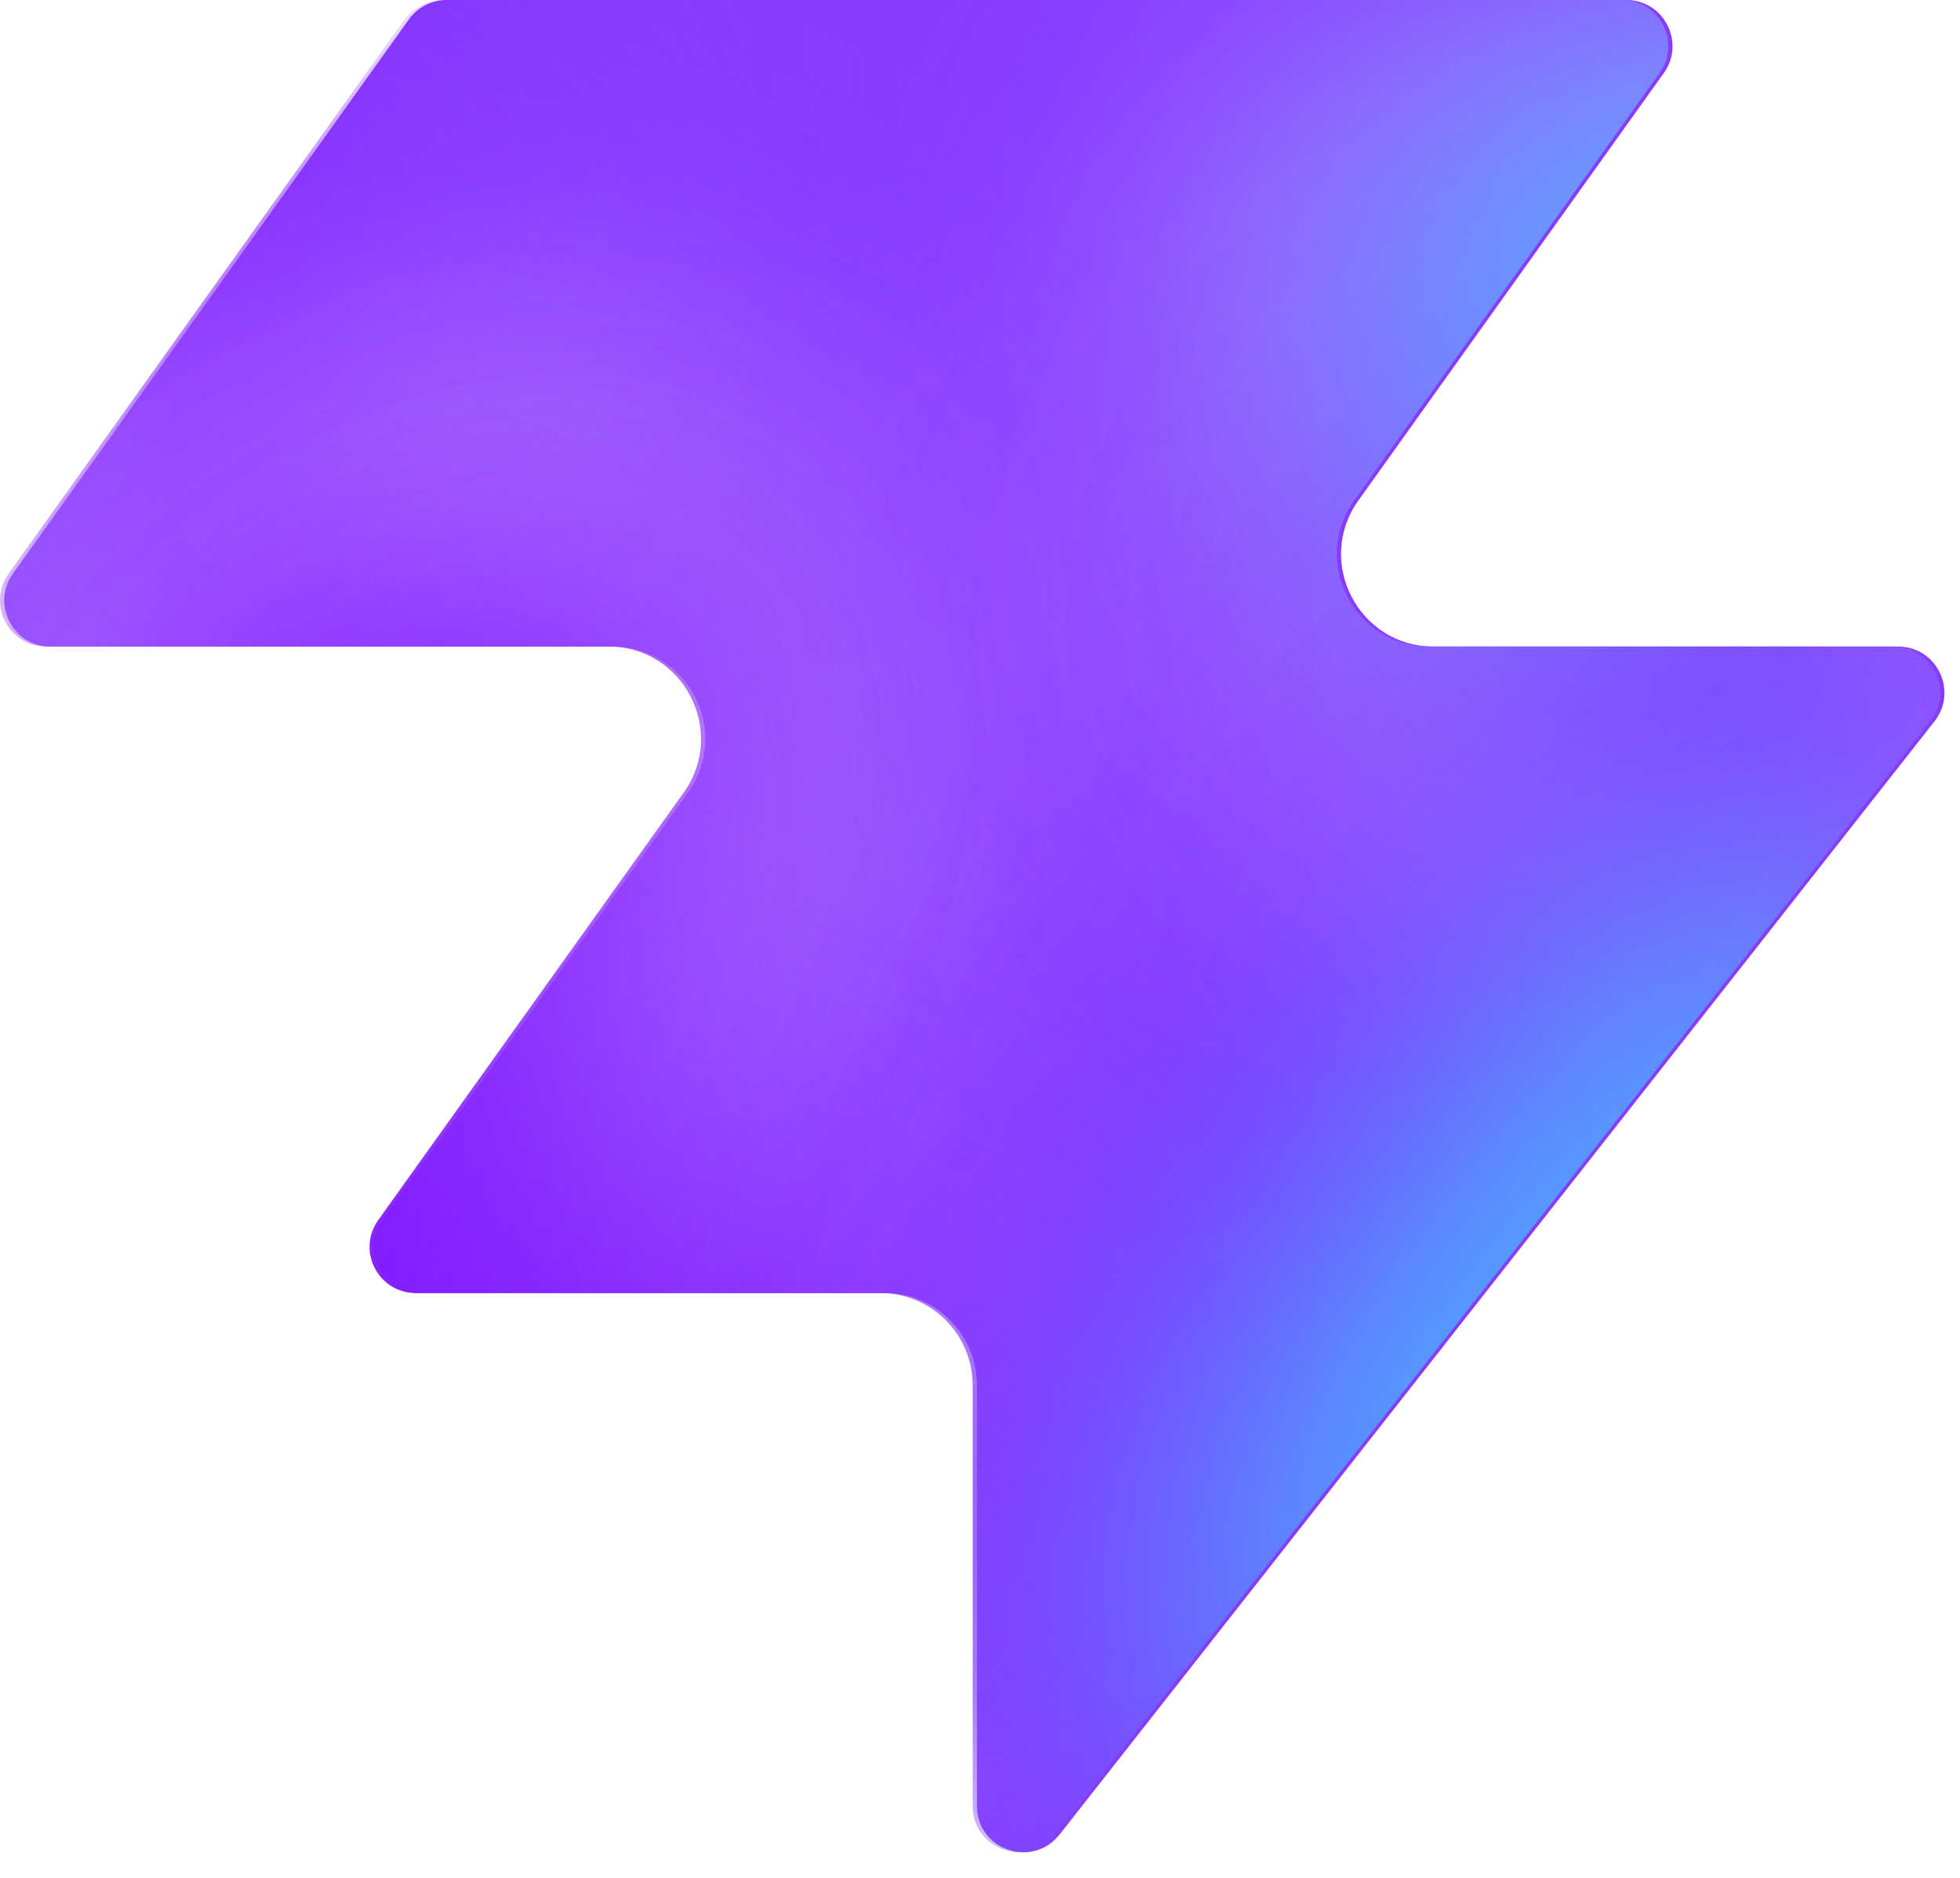
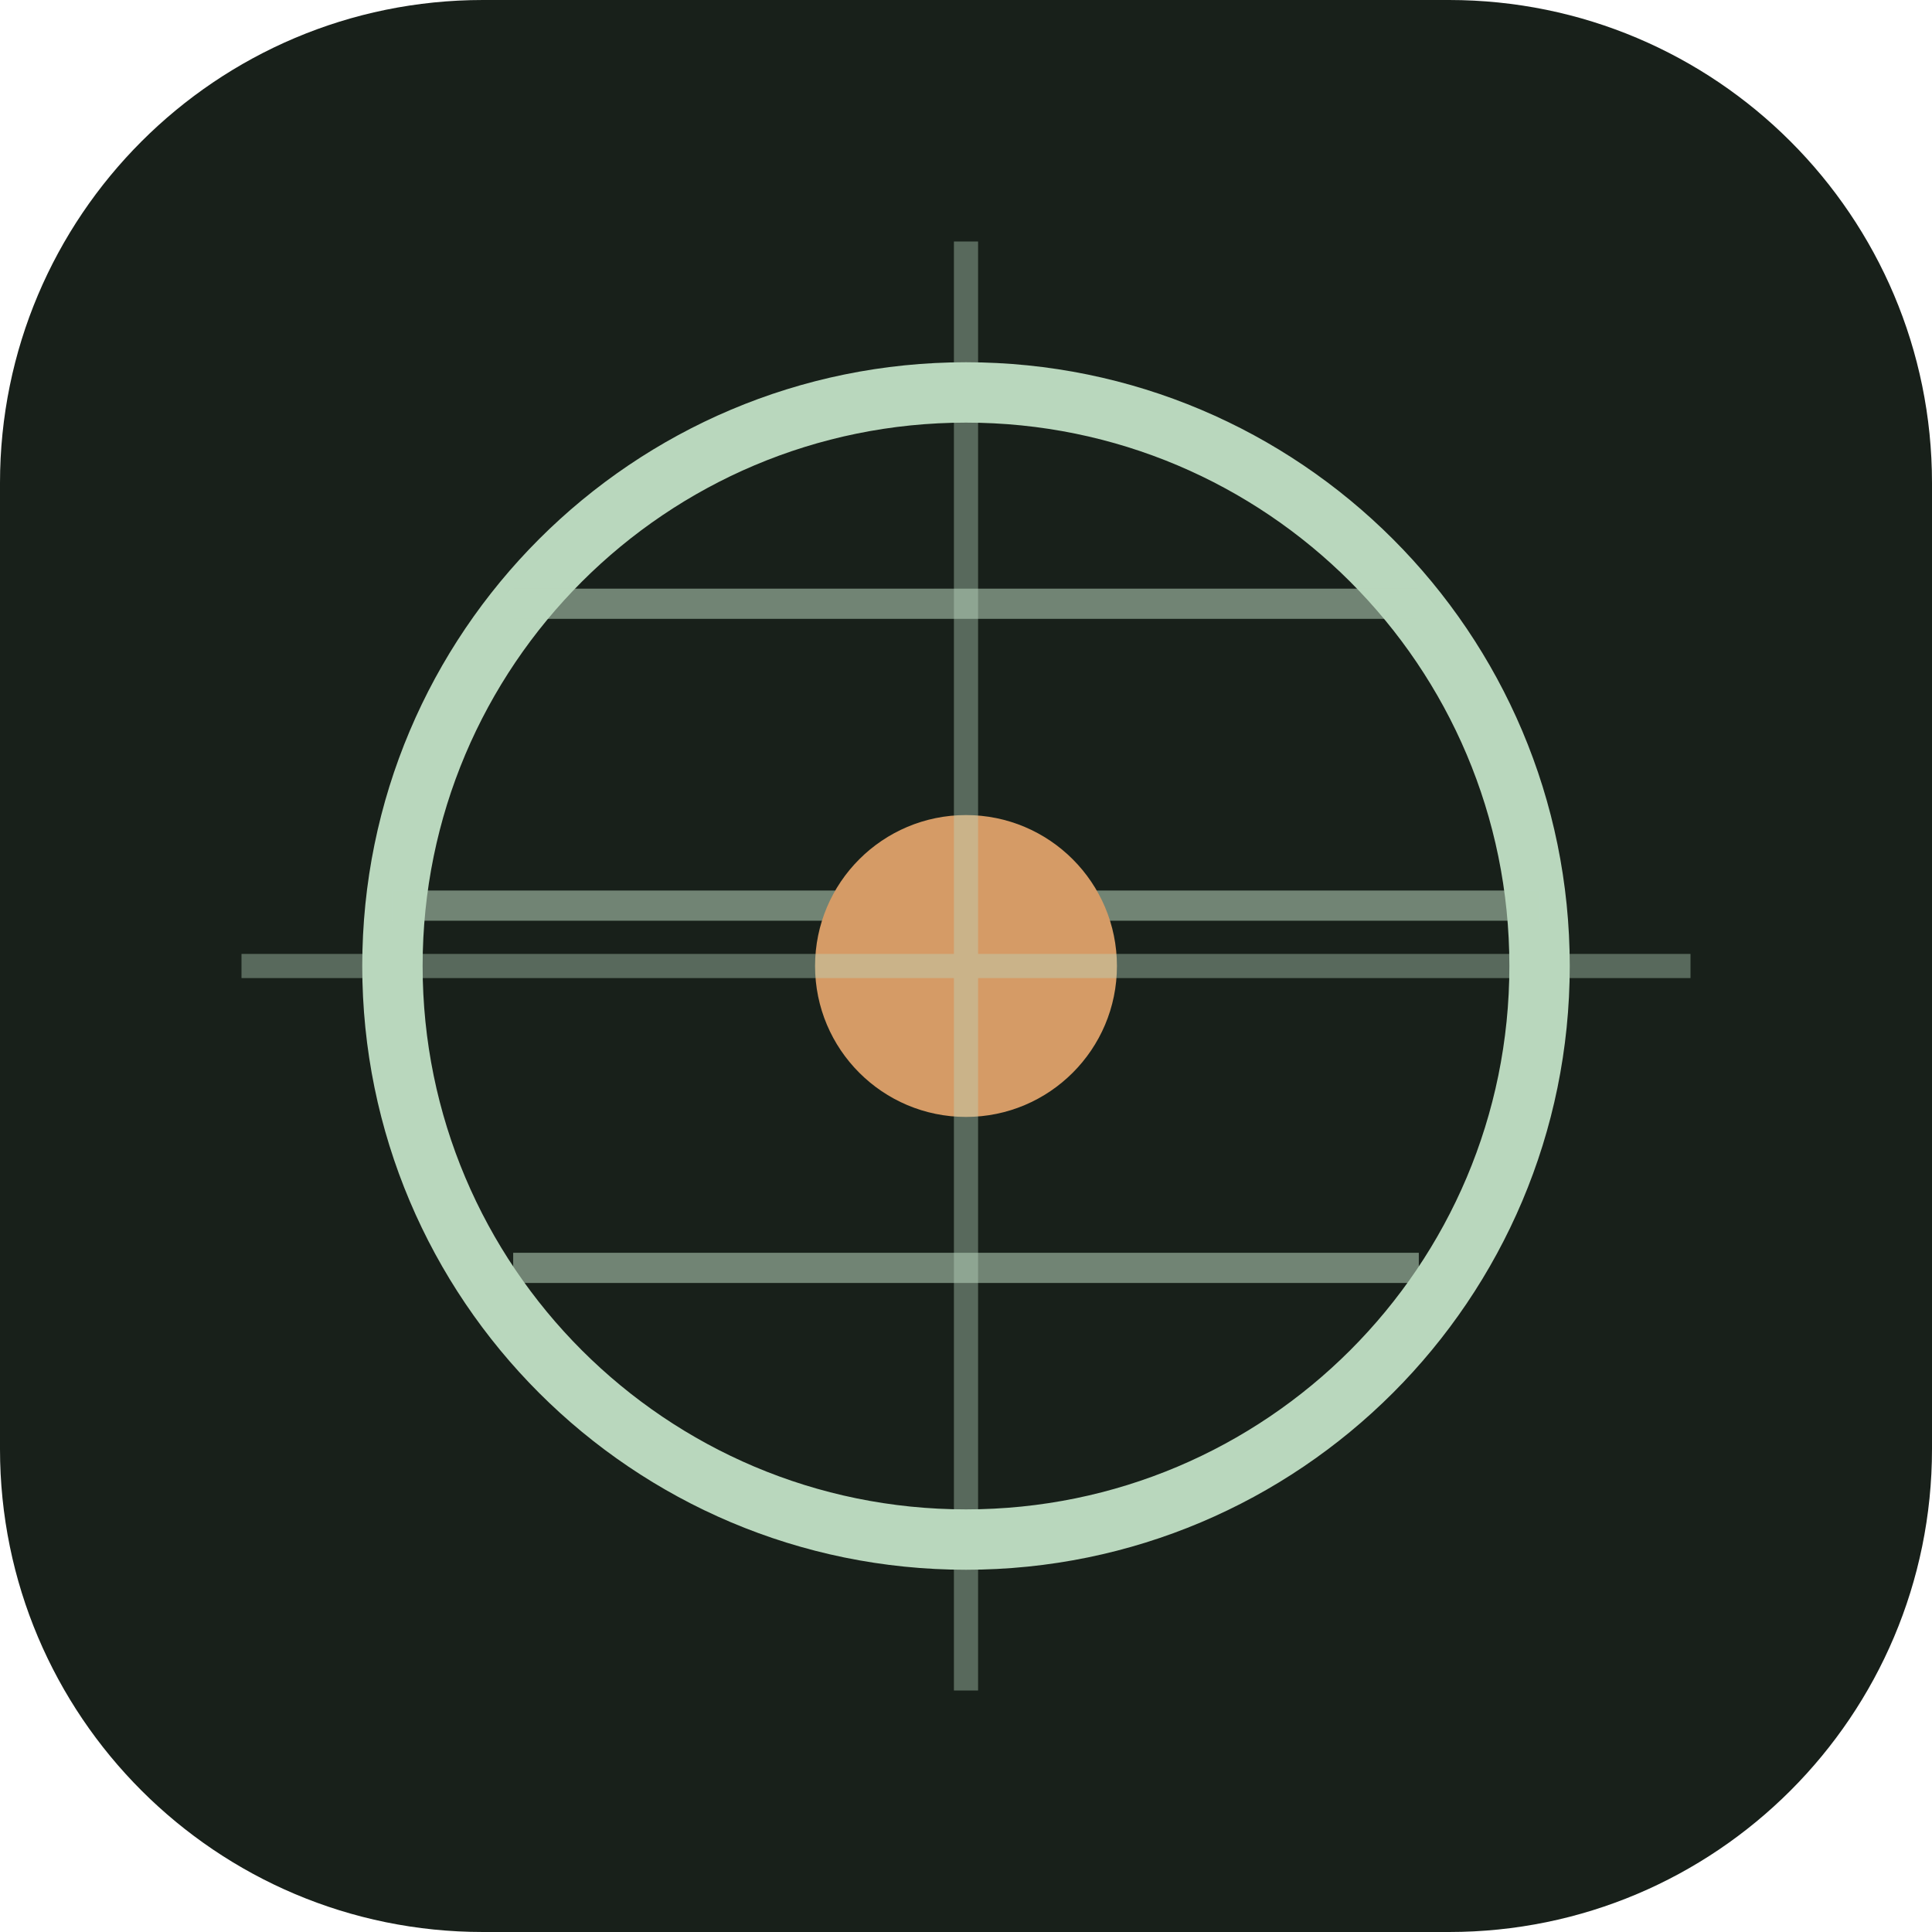
- <svg xmlns="http://www.w3.org/2000/svg" width="48" height="46" fill="none" viewBox="0 0 48 46">
-   <path fill="#863bff" d="M25.946 44.938c-.664.845-2.021.375-2.021-.698V33.937a2.26 2.26 0 0 0-2.262-2.262H10.287c-.92 0-1.456-1.04-.92-1.788l7.48-10.471c1.07-1.497 0-3.578-1.842-3.578H1.237c-.92 0-1.456-1.04-.92-1.788L10.013.474c.214-.297.556-.474.92-.474h28.894c.92 0 1.456 1.04.92 1.788l-7.48 10.471c-1.07 1.498 0 3.579 1.842 3.579h11.377c.943 0 1.473 1.088.89 1.83L25.947 44.94z" style="fill:#863bff;fill:color(display-p3 .525 .23 1);fill-opacity:1" />
-   <mask id="a" width="48" height="46" x="0" y="0" maskUnits="userSpaceOnUse" style="mask-type:alpha">
-     <path fill="#000" d="M25.842 44.938c-.664.844-2.021.375-2.021-.698V33.937a2.26 2.26 0 0 0-2.262-2.262H10.183c-.92 0-1.456-1.04-.92-1.788l7.48-10.471c1.07-1.498 0-3.579-1.842-3.579H1.133c-.92 0-1.456-1.04-.92-1.787L9.91.473c.214-.297.556-.474.92-.474h28.894c.92 0 1.456 1.04.92 1.788l-7.48 10.471c-1.07 1.498 0 3.578 1.842 3.578h11.377c.943 0 1.473 1.088.89 1.832L25.843 44.94z" style="fill:#000;fill-opacity:1" />
-   </mask>
-   <g mask="url(#a)">
-     <g filter="url(#b)">
-       <ellipse cx="5.508" cy="14.704" fill="#ede6ff" rx="5.508" ry="14.704" style="fill:#ede6ff;fill:color(display-p3 .927 .903 1);fill-opacity:1" transform="matrix(.00324 1 1 -.00324 -4.47 31.516)" />
-     </g>
-     <g filter="url(#c)">
-       <ellipse cx="10.399" cy="29.851" fill="#ede6ff" rx="10.399" ry="29.851" style="fill:#ede6ff;fill:color(display-p3 .927 .903 1);fill-opacity:1" transform="matrix(.00324 1 1 -.00324 -39.328 7.883)" />
-     </g>
-     <g filter="url(#d)">
-       <ellipse cx="5.508" cy="30.487" fill="#7e14ff" rx="5.508" ry="30.487" style="fill:#7e14ff;fill:color(display-p3 .492 .077 1);fill-opacity:1" transform="rotate(89.814 -25.913 -14.639)scale(1 -1)" />
-     </g>
-     <g filter="url(#e)">
-       <ellipse cx="5.508" cy="30.599" fill="#7e14ff" rx="5.508" ry="30.599" style="fill:#7e14ff;fill:color(display-p3 .492 .077 1);fill-opacity:1" transform="rotate(89.814 -32.644 -3.334)scale(1 -1)" />
-     </g>
-     <g filter="url(#f)">
-       <ellipse cx="5.508" cy="30.599" fill="#7e14ff" rx="5.508" ry="30.599" style="fill:#7e14ff;fill:color(display-p3 .492 .077 1);fill-opacity:1" transform="matrix(.00324 1 1 -.00324 -34.34 30.47)" />
-     </g>
-     <g filter="url(#g)">
-       <ellipse cx="14.072" cy="22.078" fill="#ede6ff" rx="14.072" ry="22.078" style="fill:#ede6ff;fill:color(display-p3 .927 .903 1);fill-opacity:1" transform="rotate(93.35 24.506 48.493)scale(-1 1)" />
-     </g>
-     <g filter="url(#h)">
-       <ellipse cx="3.47" cy="21.501" fill="#7e14ff" rx="3.47" ry="21.501" style="fill:#7e14ff;fill:color(display-p3 .492 .077 1);fill-opacity:1" transform="rotate(89.009 28.708 47.59)scale(-1 1)" />
-     </g>
-     <g filter="url(#i)">
-       <ellipse cx="3.47" cy="21.501" fill="#7e14ff" rx="3.47" ry="21.501" style="fill:#7e14ff;fill:color(display-p3 .492 .077 1);fill-opacity:1" transform="rotate(89.009 28.708 47.59)scale(-1 1)" />
-     </g>
-     <g filter="url(#j)">
-       <ellipse cx=".387" cy="8.972" fill="#7e14ff" rx="4.407" ry="29.108" style="fill:#7e14ff;fill:color(display-p3 .492 .077 1);fill-opacity:1" transform="rotate(39.51 .387 8.972)" />
-     </g>
-     <g filter="url(#k)">
-       <ellipse cx="47.523" cy="-6.092" fill="#7e14ff" rx="4.407" ry="29.108" style="fill:#7e14ff;fill:color(display-p3 .492 .077 1);fill-opacity:1" transform="rotate(37.892 47.523 -6.092)" />
-     </g>
-     <g filter="url(#l)">
-       <ellipse cx="41.412" cy="6.333" fill="#47bfff" rx="5.971" ry="9.665" style="fill:#47bfff;fill:color(display-p3 .28 .748 1);fill-opacity:1" transform="rotate(37.892 41.412 6.333)" />
-     </g>
-     <g filter="url(#m)">
-       <ellipse cx="-1.879" cy="38.332" fill="#7e14ff" rx="4.407" ry="29.108" style="fill:#7e14ff;fill:color(display-p3 .492 .077 1);fill-opacity:1" transform="rotate(37.892 -1.88 38.332)" />
-     </g>
-     <g filter="url(#n)">
-       <ellipse cx="-1.879" cy="38.332" fill="#7e14ff" rx="4.407" ry="29.108" style="fill:#7e14ff;fill:color(display-p3 .492 .077 1);fill-opacity:1" transform="rotate(37.892 -1.88 38.332)" />
-     </g>
-     <g filter="url(#o)">
-       <ellipse cx="35.651" cy="29.907" fill="#7e14ff" rx="4.407" ry="29.108" style="fill:#7e14ff;fill:color(display-p3 .492 .077 1);fill-opacity:1" transform="rotate(37.892 35.651 29.907)" />
-     </g>
-     <g filter="url(#p)">
-       <ellipse cx="38.418" cy="32.4" fill="#47bfff" rx="5.971" ry="15.297" style="fill:#47bfff;fill:color(display-p3 .28 .748 1);fill-opacity:1" transform="rotate(37.892 38.418 32.4)" />
-     </g>
-   </g>
-   <defs>
-     <filter id="b" width="60.045" height="41.654" x="-19.77" y="16.149" color-interpolation-filters="sRGB" filterUnits="userSpaceOnUse">
-       <feFlood flood-opacity="0" result="BackgroundImageFix" />
-       <feBlend in="SourceGraphic" in2="BackgroundImageFix" result="shape" />
-       <feGaussianBlur result="effect1_foregroundBlur_2002_17158" stdDeviation="7.659" />
-     </filter>
-     <filter id="c" width="90.34" height="51.437" x="-54.613" y="-7.533" color-interpolation-filters="sRGB" filterUnits="userSpaceOnUse">
-       <feFlood flood-opacity="0" result="BackgroundImageFix" />
-       <feBlend in="SourceGraphic" in2="BackgroundImageFix" result="shape" />
-       <feGaussianBlur result="effect1_foregroundBlur_2002_17158" stdDeviation="7.659" />
-     </filter>
-     <filter id="d" width="79.355" height="29.4" x="-49.64" y="2.03" color-interpolation-filters="sRGB" filterUnits="userSpaceOnUse">
-       <feFlood flood-opacity="0" result="BackgroundImageFix" />
-       <feBlend in="SourceGraphic" in2="BackgroundImageFix" result="shape" />
-       <feGaussianBlur result="effect1_foregroundBlur_2002_17158" stdDeviation="4.596" />
-     </filter>
-     <filter id="e" width="79.579" height="29.4" x="-45.045" y="20.029" color-interpolation-filters="sRGB" filterUnits="userSpaceOnUse">
-       <feFlood flood-opacity="0" result="BackgroundImageFix" />
-       <feBlend in="SourceGraphic" in2="BackgroundImageFix" result="shape" />
-       <feGaussianBlur result="effect1_foregroundBlur_2002_17158" stdDeviation="4.596" />
-     </filter>
-     <filter id="f" width="79.579" height="29.4" x="-43.513" y="21.178" color-interpolation-filters="sRGB" filterUnits="userSpaceOnUse">
-       <feFlood flood-opacity="0" result="BackgroundImageFix" />
-       <feBlend in="SourceGraphic" in2="BackgroundImageFix" result="shape" />
-       <feGaussianBlur result="effect1_foregroundBlur_2002_17158" stdDeviation="4.596" />
-     </filter>
-     <filter id="g" width="74.749" height="58.852" x="15.756" y="-17.901" color-interpolation-filters="sRGB" filterUnits="userSpaceOnUse">
-       <feFlood flood-opacity="0" result="BackgroundImageFix" />
-       <feBlend in="SourceGraphic" in2="BackgroundImageFix" result="shape" />
-       <feGaussianBlur result="effect1_foregroundBlur_2002_17158" stdDeviation="7.659" />
-     </filter>
-     <filter id="h" width="61.377" height="25.362" x="23.548" y="2.284" color-interpolation-filters="sRGB" filterUnits="userSpaceOnUse">
-       <feFlood flood-opacity="0" result="BackgroundImageFix" />
-       <feBlend in="SourceGraphic" in2="BackgroundImageFix" result="shape" />
-       <feGaussianBlur result="effect1_foregroundBlur_2002_17158" stdDeviation="4.596" />
-     </filter>
-     <filter id="i" width="61.377" height="25.362" x="23.548" y="2.284" color-interpolation-filters="sRGB" filterUnits="userSpaceOnUse">
-       <feFlood flood-opacity="0" result="BackgroundImageFix" />
-       <feBlend in="SourceGraphic" in2="BackgroundImageFix" result="shape" />
-       <feGaussianBlur result="effect1_foregroundBlur_2002_17158" stdDeviation="4.596" />
-     </filter>
-     <filter id="j" width="56.045" height="63.649" x="-27.636" y="-22.853" color-interpolation-filters="sRGB" filterUnits="userSpaceOnUse">
-       <feFlood flood-opacity="0" result="BackgroundImageFix" />
-       <feBlend in="SourceGraphic" in2="BackgroundImageFix" result="shape" />
-       <feGaussianBlur result="effect1_foregroundBlur_2002_17158" stdDeviation="4.596" />
-     </filter>
-     <filter id="k" width="54.814" height="64.646" x="20.116" y="-38.415" color-interpolation-filters="sRGB" filterUnits="userSpaceOnUse">
-       <feFlood flood-opacity="0" result="BackgroundImageFix" />
-       <feBlend in="SourceGraphic" in2="BackgroundImageFix" result="shape" />
-       <feGaussianBlur result="effect1_foregroundBlur_2002_17158" stdDeviation="4.596" />
-     </filter>
-     <filter id="l" width="33.541" height="35.313" x="24.641" y="-11.323" color-interpolation-filters="sRGB" filterUnits="userSpaceOnUse">
-       <feFlood flood-opacity="0" result="BackgroundImageFix" />
-       <feBlend in="SourceGraphic" in2="BackgroundImageFix" result="shape" />
-       <feGaussianBlur result="effect1_foregroundBlur_2002_17158" stdDeviation="4.596" />
-     </filter>
-     <filter id="m" width="54.814" height="64.646" x="-29.286" y="6.009" color-interpolation-filters="sRGB" filterUnits="userSpaceOnUse">
-       <feFlood flood-opacity="0" result="BackgroundImageFix" />
-       <feBlend in="SourceGraphic" in2="BackgroundImageFix" result="shape" />
-       <feGaussianBlur result="effect1_foregroundBlur_2002_17158" stdDeviation="4.596" />
-     </filter>
-     <filter id="n" width="54.814" height="64.646" x="-29.286" y="6.009" color-interpolation-filters="sRGB" filterUnits="userSpaceOnUse">
-       <feFlood flood-opacity="0" result="BackgroundImageFix" />
-       <feBlend in="SourceGraphic" in2="BackgroundImageFix" result="shape" />
-       <feGaussianBlur result="effect1_foregroundBlur_2002_17158" stdDeviation="4.596" />
-     </filter>
-     <filter id="o" width="54.814" height="64.646" x="8.244" y="-2.416" color-interpolation-filters="sRGB" filterUnits="userSpaceOnUse">
-       <feFlood flood-opacity="0" result="BackgroundImageFix" />
-       <feBlend in="SourceGraphic" in2="BackgroundImageFix" result="shape" />
-       <feGaussianBlur result="effect1_foregroundBlur_2002_17158" stdDeviation="4.596" />
-     </filter>
-     <filter id="p" width="39.409" height="43.623" x="18.713" y="10.588" color-interpolation-filters="sRGB" filterUnits="userSpaceOnUse">
-       <feFlood flood-opacity="0" result="BackgroundImageFix" />
-       <feBlend in="SourceGraphic" in2="BackgroundImageFix" result="shape" />
-       <feGaussianBlur result="effect1_foregroundBlur_2002_17158" stdDeviation="4.596" />
-     </filter>
-   </defs>
+ <svg xmlns="http://www.w3.org/2000/svg" viewBox="0 0 64 64">
+   <rect width="64" height="64" rx="16" fill="#18201a" />
+   <circle cx="32" cy="32" r="19" fill="none" stroke="#b9d7bd" stroke-width="2" />
+   <path d="M13 30h38M17 20h30M17 42h30" fill="none" stroke="#b9d7bd" stroke-width="1" opacity=".55" />
+   <circle cx="32" cy="32" r="5" fill="#d59b66" />
+   <path d="M32 8v48M8 32h48" stroke="#b9d7bd" stroke-width=".8" opacity=".4" />
</svg>
